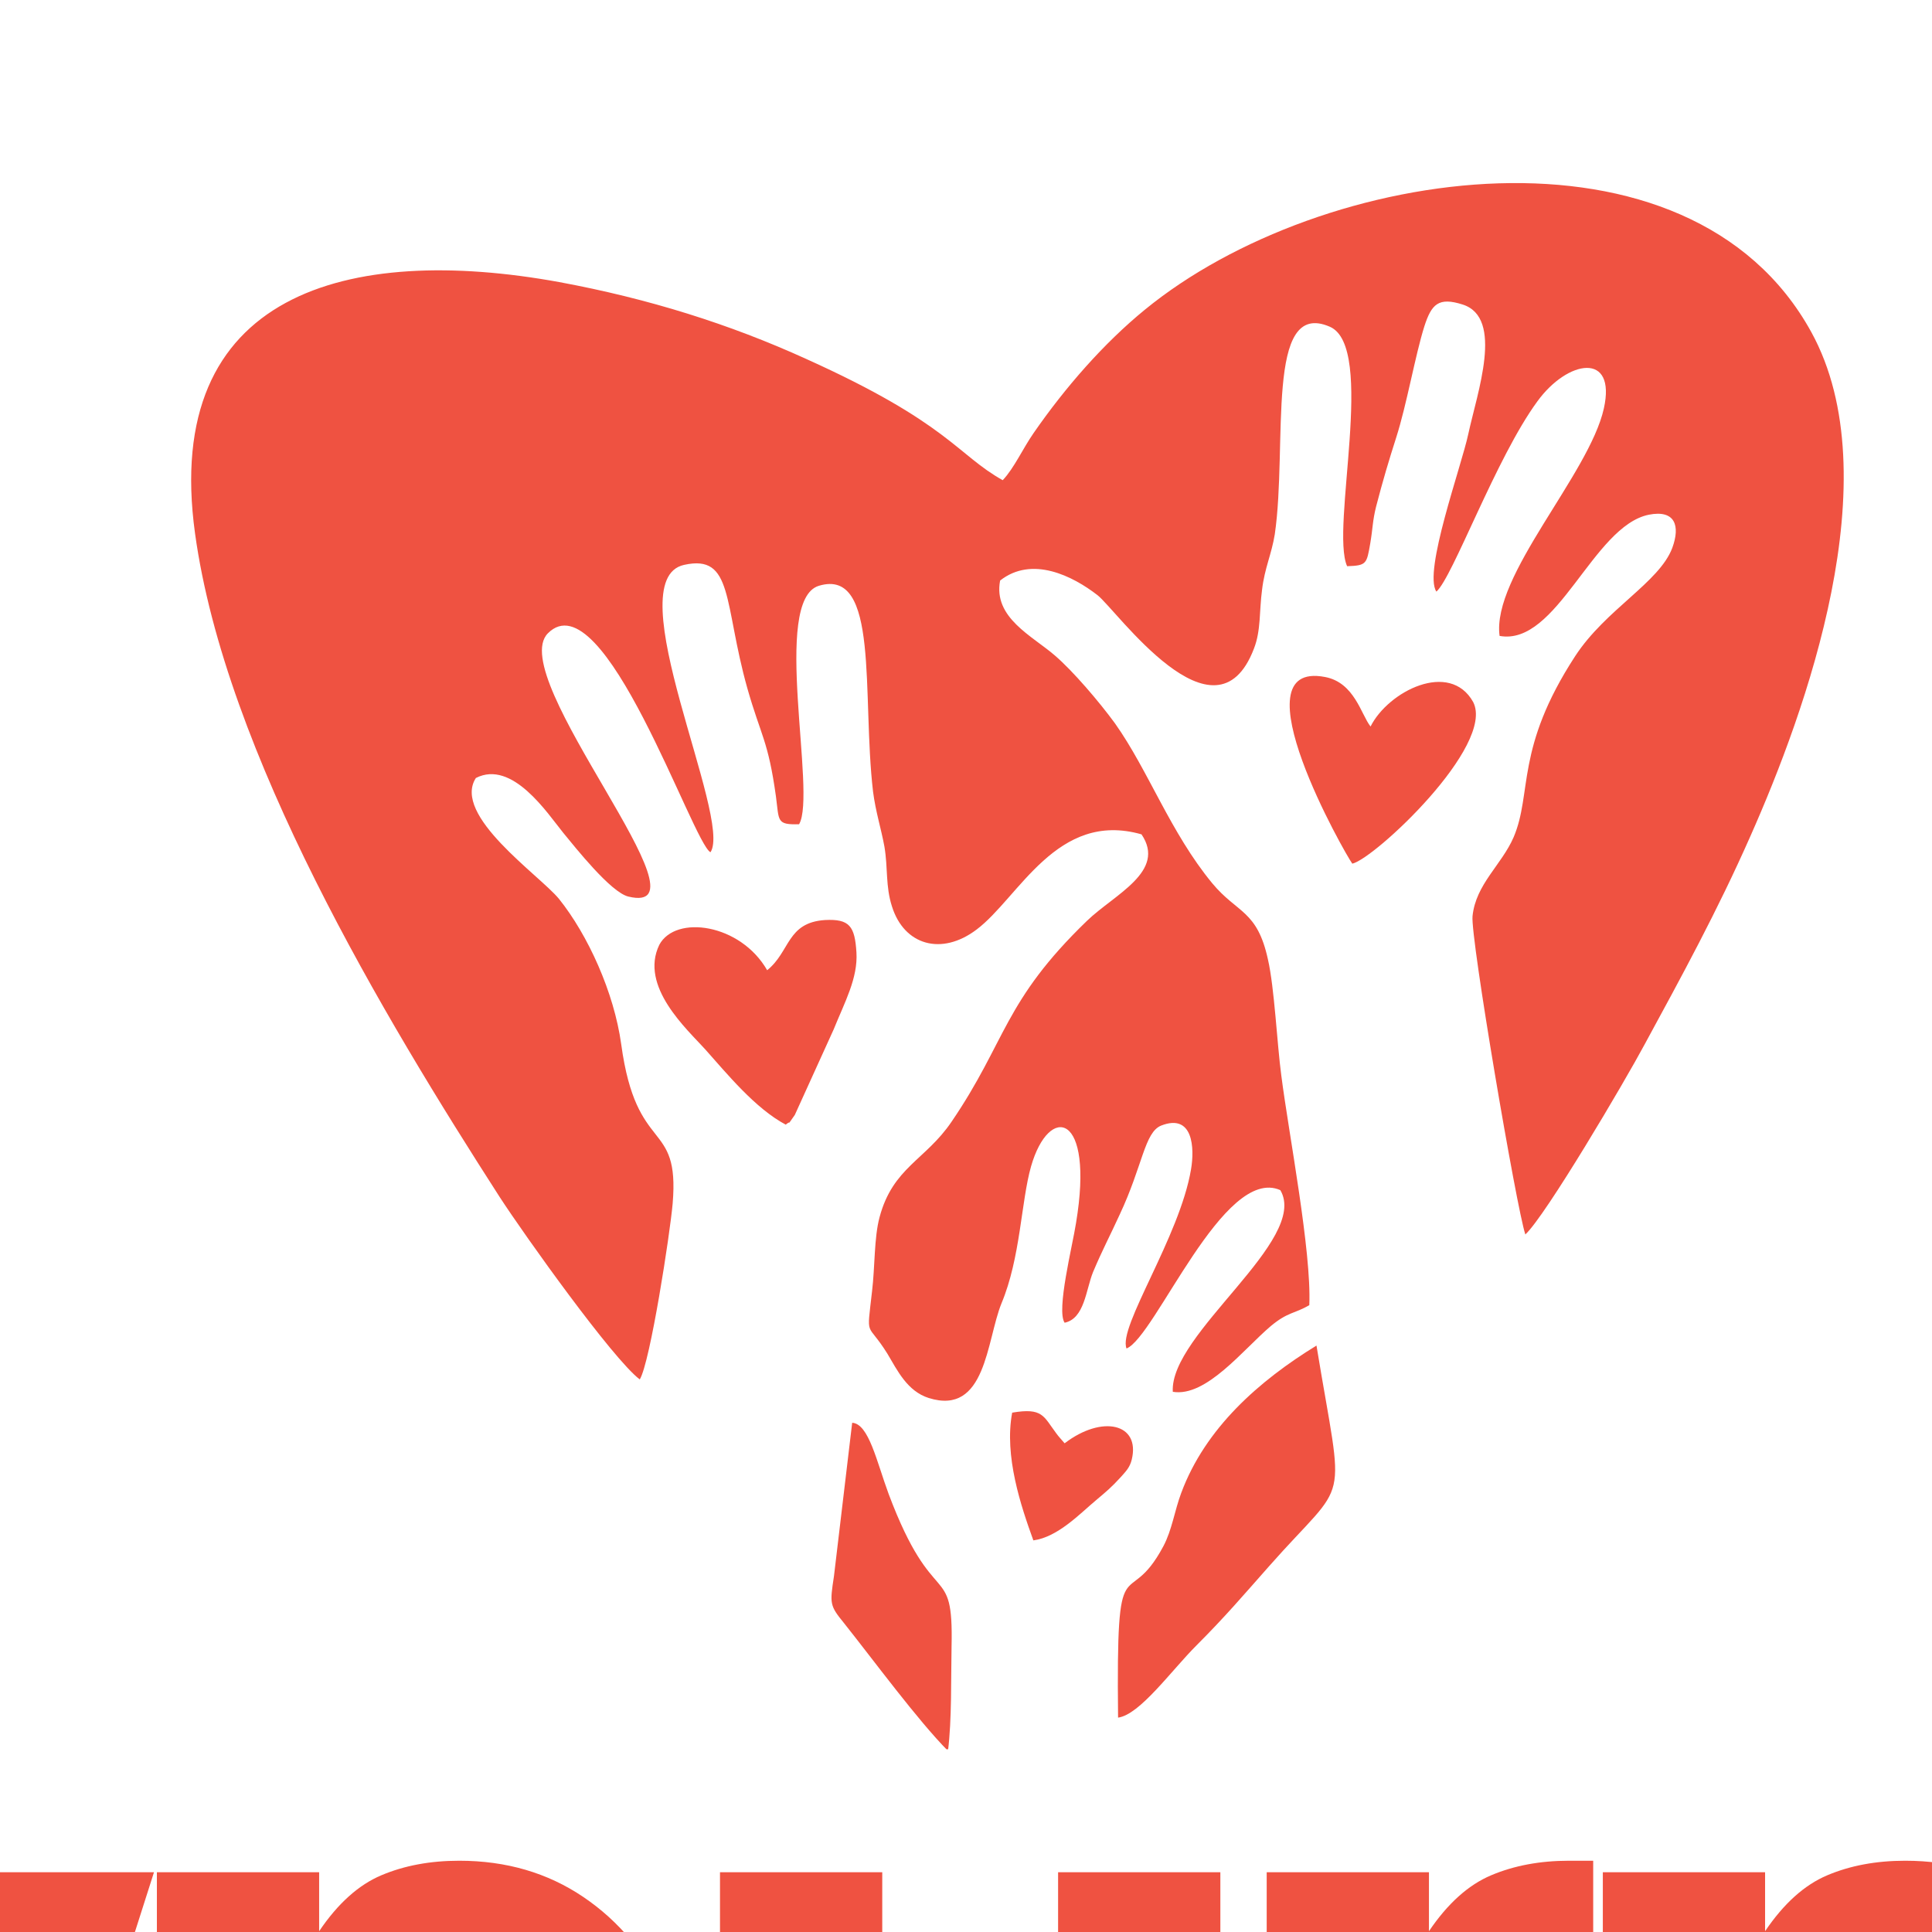
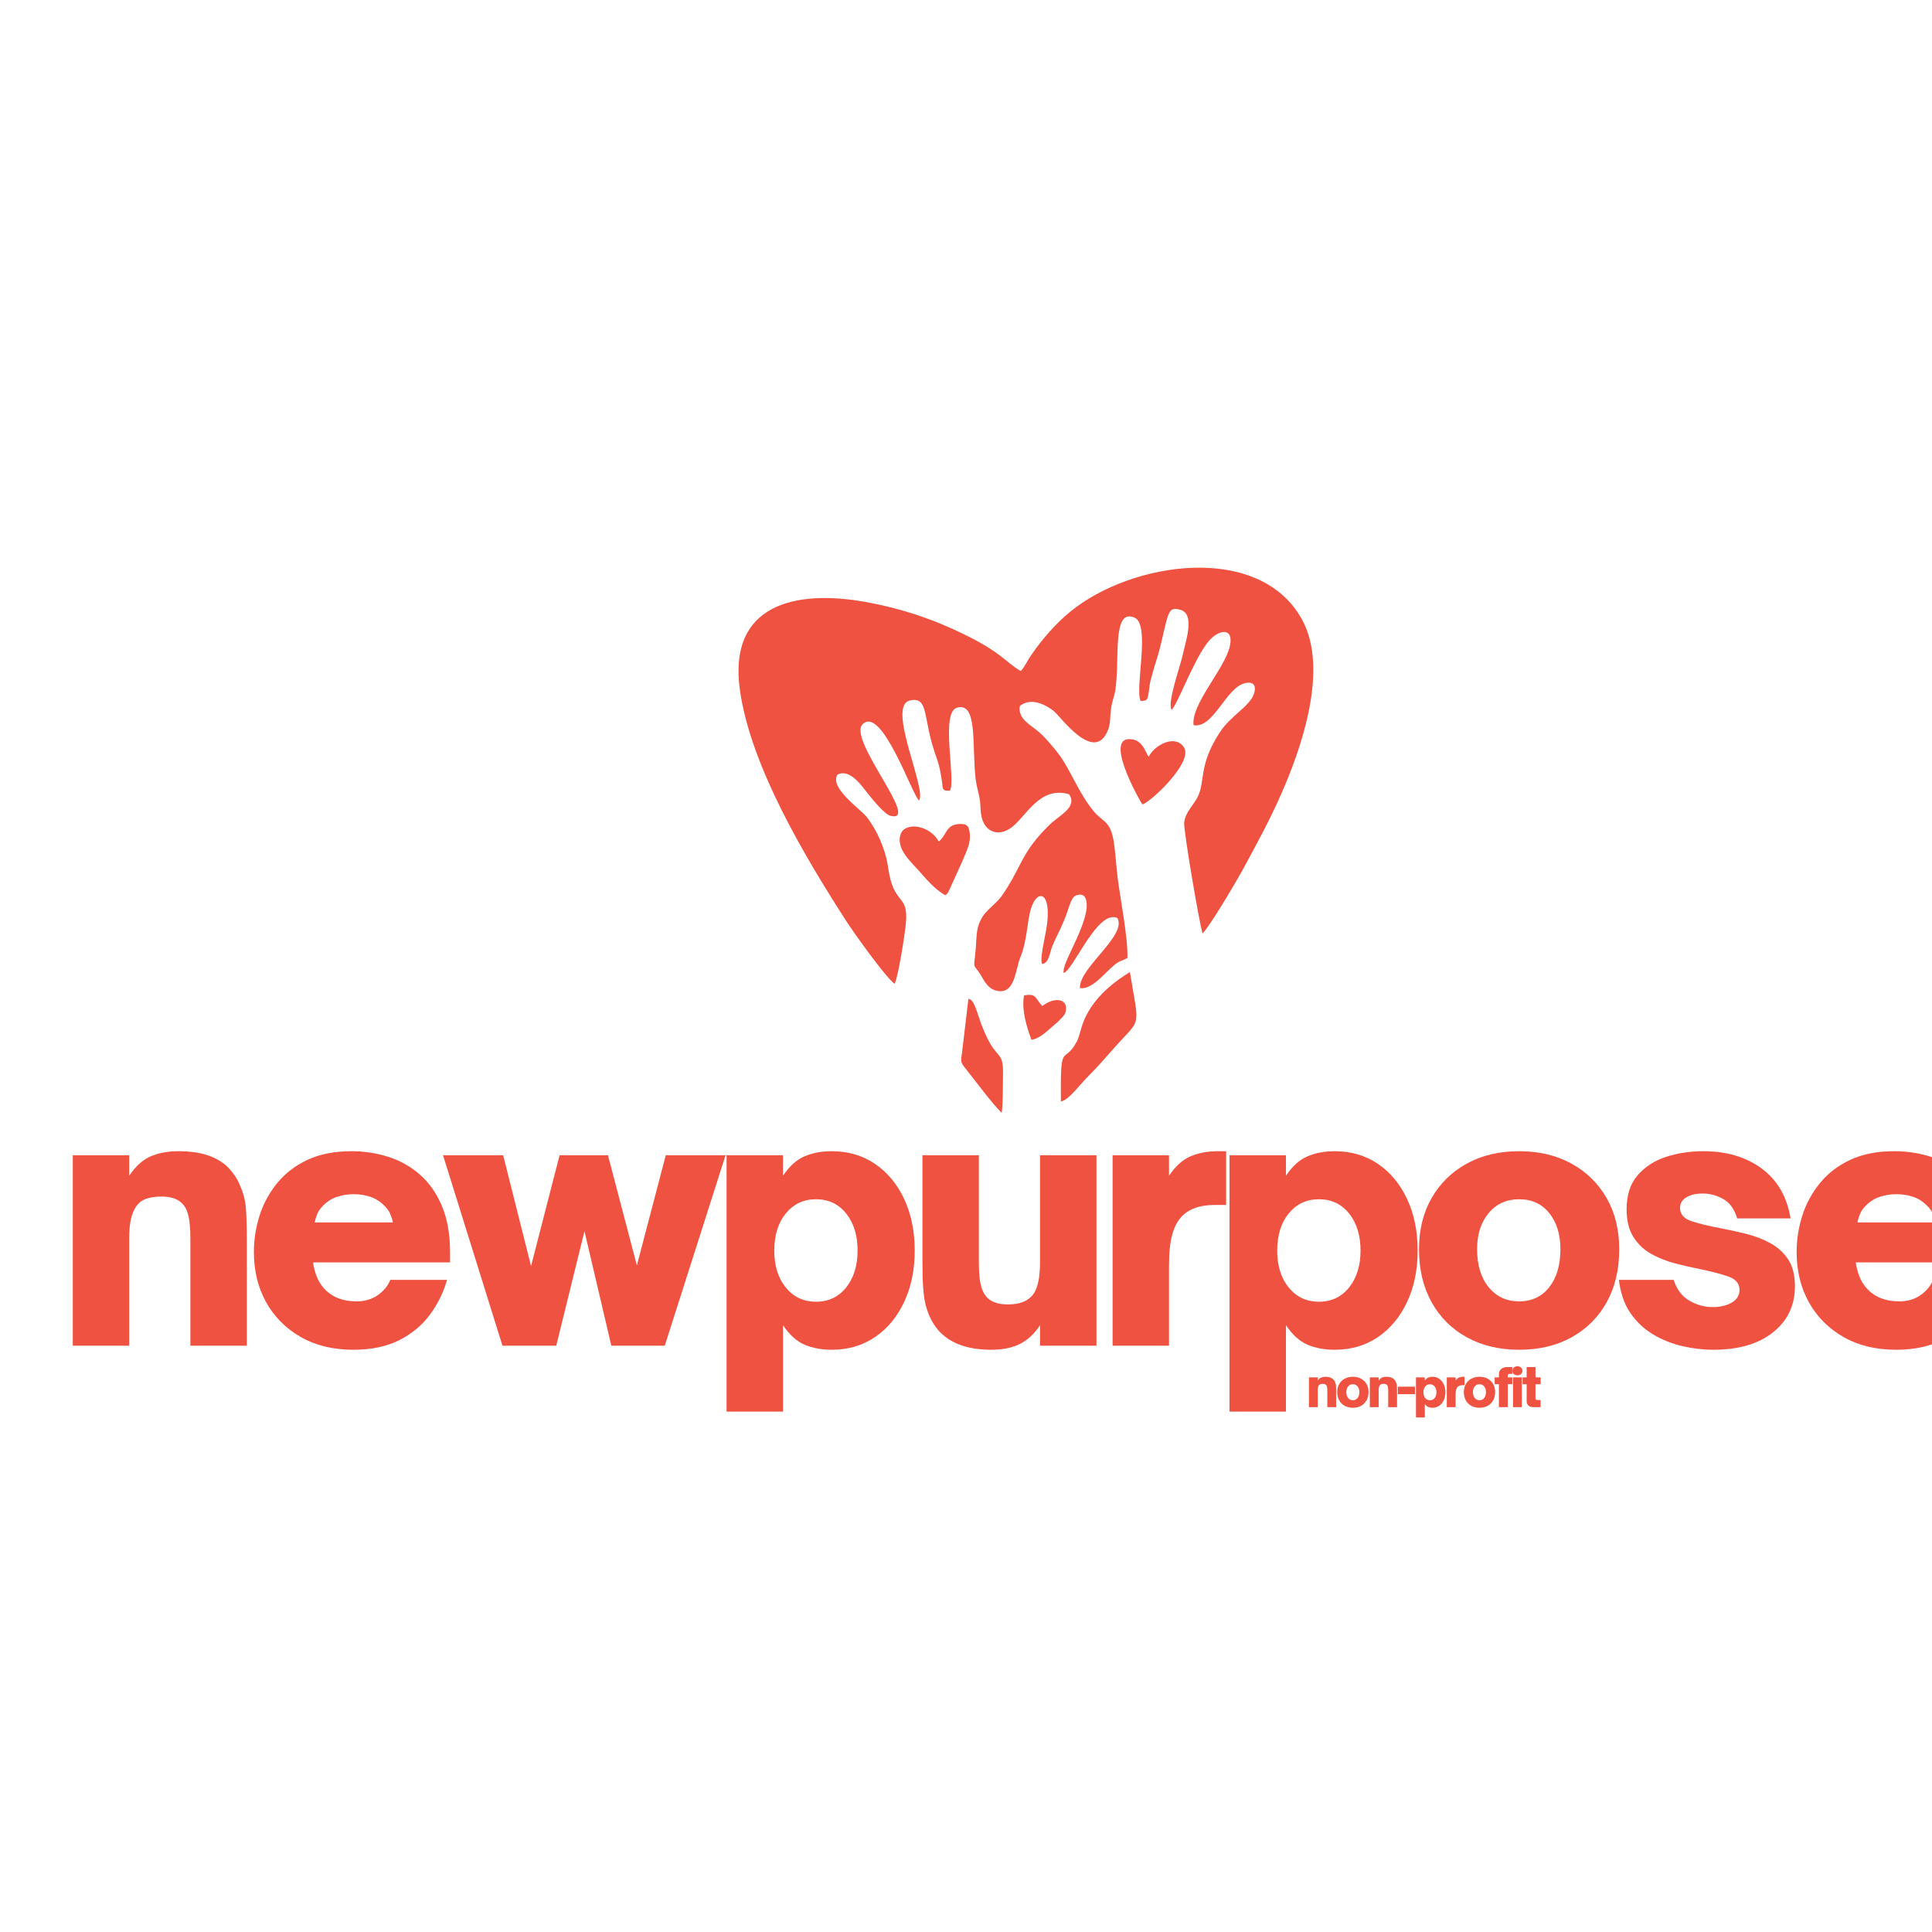
- <svg xmlns="http://www.w3.org/2000/svg" width="2000" zoomAndPan="magnify" viewBox="580 480 320 280" height="2000" preserveAspectRatio="xMidYMid meet" version="1.0">
+ <svg xmlns="http://www.w3.org/2000/svg" width="2000" zoomAndPan="magnify" viewBox="260 460 920 440" height="2000" preserveAspectRatio="xMidYMid meet" version="1.0">
  <defs>
    <g />
    <clipPath id="8012f5e860">
      <rect x="0" width="928" y="0" height="199" />
    </clipPath>
    <clipPath id="467b447709">
      <path d="M 717 695 L 738 695 L 738 749.73 L 717 749.73 Z M 717 695 " clip-rule="nonzero" />
    </clipPath>
  </defs>
  <g transform="matrix(1, 0, 0, 1, 285, 701)">
    <g clip-path="url(#8012f5e860)">
      <g fill="#ef5241" fill-opacity="1">
        <g transform="translate(0.861864, 159.8199)">
          <g>
            <path d="M 35.672 0 L 8.797 0 L 8.797 -90.719 L 35.672 -90.719 L 35.672 -80.953 C 38.766 -85.535 42.203 -88.625 45.984 -90.219 C 49.773 -91.82 54.07 -92.625 58.875 -92.625 C 64.844 -92.625 69.773 -91.906 73.672 -90.469 C 77.566 -89.031 80.66 -87.109 82.953 -84.703 C 85.242 -82.305 86.977 -79.723 88.156 -76.953 C 89.969 -73.004 91.004 -69.055 91.266 -65.109 C 91.535 -61.16 91.672 -56.363 91.672 -50.719 L 91.672 0 L 64.797 0 L 64.797 -51.031 C 64.797 -55.508 64.5 -59.055 63.906 -61.672 C 63.32 -64.285 62.336 -66.285 60.953 -67.672 C 58.816 -69.91 55.508 -71.031 51.031 -71.031 C 48.258 -71.031 45.859 -70.68 43.828 -69.984 C 41.805 -69.297 40.207 -68.098 39.031 -66.391 C 37.969 -64.898 37.141 -62.953 36.547 -60.547 C 35.961 -58.148 35.672 -54.977 35.672 -51.031 Z M 35.672 0 " />
          </g>
        </g>
      </g>
      <g fill="#ef5241" fill-opacity="1">
        <g transform="translate(90.772, 159.8199)">
          <g>
            <path d="M 52.469 1.922 C 42.875 1.922 34.531 -0.102 27.438 -4.156 C 20.344 -8.207 14.848 -13.727 10.953 -20.719 C 7.066 -27.707 5.125 -35.68 5.125 -44.641 C 5.125 -50.398 6.004 -56.102 7.766 -61.75 C 9.523 -67.406 12.297 -72.578 16.078 -77.266 C 19.867 -81.961 24.695 -85.695 30.562 -88.469 C 36.426 -91.238 43.461 -92.625 51.672 -92.625 C 57.648 -92.625 63.438 -91.742 69.031 -89.984 C 74.633 -88.223 79.648 -85.422 84.078 -81.578 C 88.504 -77.742 92.02 -72.758 94.625 -66.625 C 97.238 -60.5 98.547 -53.062 98.547 -44.312 L 98.547 -39.672 L 33.281 -39.672 C 34.02 -34.766 35.566 -30.875 37.922 -28 C 39.836 -25.656 42.156 -23.922 44.875 -22.797 C 47.594 -21.68 50.609 -21.125 53.922 -21.125 C 57.973 -21.125 61.41 -22.133 64.234 -24.156 C 67.055 -26.188 69.004 -28.586 70.078 -31.359 L 97.109 -31.359 C 95.398 -25.379 92.68 -19.859 88.953 -14.797 C 85.223 -9.734 80.344 -5.68 74.312 -2.641 C 68.289 0.398 61.008 1.922 52.469 1.922 Z M 34.078 -58.719 L 71.359 -58.719 C 71.141 -59.781 70.734 -61.055 70.141 -62.547 C 69.555 -64.047 68.52 -65.488 67.031 -66.875 C 65.113 -68.789 62.926 -70.148 60.469 -70.953 C 58.02 -71.754 55.41 -72.156 52.641 -72.156 C 49.973 -72.156 47.383 -71.754 44.875 -70.953 C 42.363 -70.148 40.148 -68.789 38.234 -66.875 C 36.742 -65.383 35.727 -63.914 35.188 -62.469 C 34.656 -61.031 34.285 -59.781 34.078 -58.719 Z M 34.078 -58.719 " />
          </g>
        </g>
      </g>
      <g fill="#ef5241" fill-opacity="1">
        <g transform="translate(184.5217, 159.8199)">
          <g>
            <path d="M 55.359 0 L 29.75 0 L 1.438 -90.719 L 30.078 -90.719 L 43.359 -37.922 L 56.953 -90.719 L 79.984 -90.719 L 93.75 -38.234 L 107.516 -90.719 L 135.984 -90.719 L 107.031 0 L 81.594 0 L 68.797 -54.547 Z M 55.359 0 " />
          </g>
        </g>
      </g>
      <g fill="#ef5241" fill-opacity="1">
        <g transform="translate(312.1881, 159.8199)">
          <g>
            <path d="M 58.875 -92.625 C 66.656 -92.625 73.504 -90.625 79.422 -86.625 C 85.348 -82.625 89.988 -77.051 93.344 -69.906 C 96.707 -62.758 98.391 -54.551 98.391 -45.281 C 98.391 -36.102 96.707 -27.941 93.344 -20.797 C 89.988 -13.648 85.348 -8.078 79.422 -4.078 C 73.504 -0.078 66.656 1.922 58.875 1.922 C 54.07 1.922 49.773 1.125 45.984 -0.469 C 42.203 -2.07 38.766 -5.172 35.672 -9.766 L 35.672 31.359 L 8.797 31.359 L 8.797 -90.719 L 35.672 -90.719 L 35.672 -80.953 C 38.766 -85.535 42.203 -88.625 45.984 -90.219 C 49.773 -91.82 54.07 -92.625 58.875 -92.625 Z M 51.359 -69.75 C 45.492 -69.75 40.719 -67.508 37.031 -63.031 C 33.352 -58.551 31.516 -52.633 31.516 -45.281 C 31.516 -38.02 33.352 -32.148 37.031 -27.672 C 40.719 -23.191 45.492 -20.953 51.359 -20.953 C 57.328 -20.953 62.125 -23.219 65.75 -27.75 C 69.375 -32.289 71.188 -38.133 71.188 -45.281 C 71.188 -52.531 69.375 -58.422 65.75 -62.953 C 62.125 -67.484 57.328 -69.75 51.359 -69.75 Z M 51.359 -69.75 " />
          </g>
        </g>
      </g>
      <g fill="#ef5241" fill-opacity="1">
        <g transform="translate(406.0978, 159.8199)">
          <g>
            <path d="M 40.953 1.922 C 26.129 1.922 16.367 -3.305 11.672 -13.766 C 10.711 -15.891 9.992 -18.02 9.516 -20.156 C 9.035 -22.289 8.688 -24.906 8.469 -28 C 8.258 -31.094 8.156 -35.094 8.156 -40 L 8.156 -90.719 L 35.031 -90.719 L 35.031 -39.672 C 35.031 -35.191 35.32 -31.672 35.906 -29.109 C 36.5 -26.555 37.488 -24.531 38.875 -23.031 C 41.008 -20.789 44.316 -19.672 48.797 -19.672 C 51.785 -19.672 54.238 -20.07 56.156 -20.875 C 58.07 -21.676 59.617 -22.82 60.797 -24.312 C 63.035 -27.301 64.156 -32.422 64.156 -39.672 L 64.156 -90.719 L 91.031 -90.719 L 91.031 0 L 64.156 0 L 64.156 -9.766 C 61.488 -5.703 58.312 -2.738 54.625 -0.875 C 50.945 0.988 46.391 1.922 40.953 1.922 Z M 40.953 1.922 " />
          </g>
        </g>
      </g>
      <g fill="#ef5241" fill-opacity="1">
        <g transform="translate(496.0079, 159.8199)">
          <g>
            <path d="M 35.672 0 L 8.797 0 L 8.797 -90.719 L 35.672 -90.719 L 35.672 -80.953 C 38.766 -85.535 42.203 -88.625 45.984 -90.219 C 49.773 -91.82 54.07 -92.625 58.875 -92.625 L 62.875 -92.625 L 62.875 -67.031 L 57.75 -67.031 C 54.02 -67.031 50.926 -66.602 48.469 -65.75 C 46.02 -64.895 43.992 -63.723 42.391 -62.234 C 40.047 -59.992 38.336 -56.977 37.266 -53.188 C 36.203 -49.406 35.672 -44.422 35.672 -38.234 Z M 35.672 0 " />
          </g>
        </g>
      </g>
      <g fill="#ef5241" fill-opacity="1">
        <g transform="translate(551.6814, 159.8199)">
          <g>
            <path d="M 58.875 -92.625 C 66.656 -92.625 73.504 -90.625 79.422 -86.625 C 85.348 -82.625 89.988 -77.051 93.344 -69.906 C 96.707 -62.758 98.391 -54.551 98.391 -45.281 C 98.391 -36.102 96.707 -27.941 93.344 -20.797 C 89.988 -13.648 85.348 -8.078 79.422 -4.078 C 73.504 -0.078 66.656 1.922 58.875 1.922 C 54.07 1.922 49.773 1.125 45.984 -0.469 C 42.203 -2.07 38.766 -5.172 35.672 -9.766 L 35.672 31.359 L 8.797 31.359 L 8.797 -90.719 L 35.672 -90.719 L 35.672 -80.953 C 38.766 -85.535 42.203 -88.625 45.984 -90.219 C 49.773 -91.82 54.07 -92.625 58.875 -92.625 Z M 51.359 -69.75 C 45.492 -69.75 40.719 -67.508 37.031 -63.031 C 33.352 -58.551 31.516 -52.633 31.516 -45.281 C 31.516 -38.02 33.352 -32.148 37.031 -27.672 C 40.719 -23.191 45.492 -20.953 51.359 -20.953 C 57.328 -20.953 62.125 -23.219 65.75 -27.75 C 69.375 -32.289 71.188 -38.133 71.188 -45.281 C 71.188 -52.531 69.375 -58.422 65.75 -62.953 C 62.125 -67.484 57.328 -69.75 51.359 -69.75 Z M 51.359 -69.75 " />
          </g>
        </g>
      </g>
      <g fill="#ef5241" fill-opacity="1">
        <g transform="translate(645.5911, 159.8199)">
          <g>
            <path d="M 52.797 1.922 C 43.41 1.922 35.117 -0.051 27.922 -4 C 20.723 -7.945 15.125 -13.52 11.125 -20.719 C 7.125 -27.914 5.125 -36.316 5.125 -45.922 C 5.125 -55.191 7.125 -63.32 11.125 -70.312 C 15.125 -77.301 20.695 -82.766 27.844 -86.703 C 34.988 -90.648 43.305 -92.625 52.797 -92.625 C 62.285 -92.625 70.602 -90.648 77.75 -86.703 C 84.895 -82.766 90.469 -77.301 94.469 -70.312 C 98.469 -63.32 100.469 -55.191 100.469 -45.922 C 100.469 -36.316 98.492 -27.941 94.547 -20.797 C 90.598 -13.648 85.051 -8.078 77.906 -4.078 C 70.758 -0.078 62.391 1.922 52.797 1.922 Z M 52.797 -21.125 C 58.867 -21.125 63.664 -23.391 67.188 -27.922 C 70.707 -32.453 72.469 -38.453 72.469 -45.922 C 72.469 -52.953 70.707 -58.68 67.188 -63.109 C 63.664 -67.535 58.867 -69.75 52.797 -69.75 C 46.816 -69.75 41.988 -67.562 38.312 -63.188 C 34.633 -58.82 32.797 -53.066 32.797 -45.922 C 32.797 -38.348 34.633 -32.32 38.312 -27.844 C 41.988 -23.363 46.816 -21.125 52.797 -21.125 Z M 52.797 -21.125 " />
          </g>
        </g>
      </g>
      <g fill="#ef5241" fill-opacity="1">
        <g transform="translate(741.2607, 159.8199)">
          <g>
            <path d="M 49.594 1.922 C 44.789 1.922 39.938 1.359 35.031 0.234 C 30.125 -0.879 25.484 -2.719 21.109 -5.281 C 16.742 -7.844 13.094 -11.254 10.156 -15.516 C 7.227 -19.785 5.391 -25.066 4.641 -31.359 L 30.719 -31.359 C 32.207 -26.773 34.711 -23.469 38.234 -21.438 C 41.754 -19.406 45.438 -18.391 49.281 -18.391 C 52.906 -18.391 55.941 -19.109 58.391 -20.547 C 60.848 -21.992 62.078 -24 62.078 -26.562 C 62.078 -29.656 60.234 -31.812 56.547 -33.031 C 52.867 -34.258 48.473 -35.406 43.359 -36.469 C 39.516 -37.219 35.539 -38.125 31.438 -39.188 C 27.332 -40.258 23.52 -41.781 20 -43.75 C 16.477 -45.727 13.648 -48.422 11.516 -51.828 C 9.379 -55.242 8.312 -59.617 8.312 -64.953 C 8.312 -71.672 10.047 -77.055 13.516 -81.109 C 16.984 -85.16 21.488 -88.094 27.031 -89.906 C 32.582 -91.719 38.504 -92.625 44.797 -92.625 C 55.891 -92.625 65.164 -89.879 72.625 -84.391 C 80.094 -78.898 84.68 -70.984 86.391 -60.641 L 60.953 -60.641 C 59.672 -65.004 57.484 -68.066 54.391 -69.828 C 51.297 -71.586 48.047 -72.469 44.641 -72.469 C 41.328 -72.469 38.68 -71.852 36.703 -70.625 C 34.734 -69.406 33.75 -67.727 33.75 -65.594 C 33.75 -62.602 35.613 -60.492 39.344 -59.266 C 43.082 -58.047 47.566 -56.957 52.797 -56 C 56.742 -55.25 60.797 -54.363 64.953 -53.344 C 69.109 -52.332 72.973 -50.867 76.547 -48.953 C 80.117 -47.035 83 -44.445 85.188 -41.188 C 87.375 -37.938 88.469 -33.645 88.469 -28.312 C 88.469 -19.25 85 -11.941 78.062 -6.391 C 71.133 -0.848 61.645 1.922 49.594 1.922 Z M 49.594 1.922 " />
          </g>
        </g>
      </g>
      <g fill="#ef5241" fill-opacity="1">
        <g transform="translate(825.4114, 159.8199)">
          <g>
            <path d="M 52.469 1.922 C 42.875 1.922 34.531 -0.102 27.438 -4.156 C 20.344 -8.207 14.848 -13.727 10.953 -20.719 C 7.066 -27.707 5.125 -35.68 5.125 -44.641 C 5.125 -50.398 6.004 -56.102 7.766 -61.75 C 9.523 -67.406 12.297 -72.578 16.078 -77.266 C 19.867 -81.961 24.695 -85.695 30.562 -88.469 C 36.426 -91.238 43.461 -92.625 51.672 -92.625 C 57.648 -92.625 63.438 -91.742 69.031 -89.984 C 74.633 -88.223 79.648 -85.422 84.078 -81.578 C 88.504 -77.742 92.02 -72.758 94.625 -66.625 C 97.238 -60.5 98.547 -53.062 98.547 -44.312 L 98.547 -39.672 L 33.281 -39.672 C 34.02 -34.766 35.566 -30.875 37.922 -28 C 39.836 -25.656 42.156 -23.922 44.875 -22.797 C 47.594 -21.68 50.609 -21.125 53.922 -21.125 C 57.973 -21.125 61.41 -22.133 64.234 -24.156 C 67.055 -26.188 69.004 -28.586 70.078 -31.359 L 97.109 -31.359 C 95.398 -25.379 92.68 -19.859 88.953 -14.797 C 85.223 -9.734 80.344 -5.68 74.312 -2.641 C 68.289 0.398 61.008 1.922 52.469 1.922 Z M 34.078 -58.719 L 71.359 -58.719 C 71.141 -59.781 70.734 -61.055 70.141 -62.547 C 69.555 -64.047 68.52 -65.488 67.031 -66.875 C 65.113 -68.789 62.926 -70.148 60.469 -70.953 C 58.02 -71.754 55.41 -72.156 52.641 -72.156 C 49.973 -72.156 47.383 -71.754 44.875 -70.953 C 42.363 -70.148 40.148 -68.789 38.234 -66.875 C 36.742 -65.383 35.727 -63.914 35.188 -62.469 C 34.656 -61.031 34.285 -59.781 34.078 -58.719 Z M 34.078 -58.719 " />
          </g>
        </g>
      </g>
    </g>
  </g>
  <path fill="#ef5241" d="M 746.082 539.535 C 738.527 535.324 737.125 530.09 713.543 519.457 C 700.859 513.684 687.477 509.477 672.637 506.723 C 637.664 500.355 606.797 508.449 612.301 548.328 C 617.32 584.809 643.602 628.469 662.758 658.258 C 666.969 664.734 681.484 685.078 685.965 688.477 C 687.691 685.672 690.984 664.301 691.414 659.336 C 692.602 645.199 685.426 651.566 682.891 632.949 C 681.703 624.367 677.383 614.867 672.582 608.879 C 669.344 604.938 654.828 595.062 658.82 588.859 C 664.863 585.781 670.691 594.738 673.281 597.926 C 675.281 600.352 681.16 607.801 684.074 608.5 C 698.809 612.062 663.516 572.184 670.746 564.898 C 679.977 555.613 694.707 599.598 697.676 601.16 C 701.398 595.602 682.027 556.047 693.305 553.562 C 701.508 551.73 699.832 559.934 703.773 573.965 C 706.039 581.949 707.227 582.598 708.523 591.934 C 709.062 595.98 708.578 596.629 712.355 596.52 C 715.32 591.449 707.715 559.395 715.645 557.02 C 725.738 553.996 722.715 575.043 724.605 591.125 C 725.035 594.469 725.953 597.277 726.492 600.246 C 727.086 603.805 726.656 606.773 727.734 610.121 C 729.73 616.543 735.938 618.375 741.766 613.953 C 748.781 608.664 755.039 594.199 769.07 598.195 C 773.227 604.348 764.594 608.125 760.059 612.496 C 746.191 625.879 746.73 632.406 737.609 645.793 C 733.293 652.16 727.895 653.348 725.684 661.602 C 724.766 665.004 724.93 669.805 724.441 673.852 C 723.523 682.004 723.523 678.656 726.98 684.215 C 728.652 687.02 730.27 690.422 733.832 691.555 C 743.328 694.523 743.383 682.055 745.867 675.902 C 749.051 668.293 749.105 659.066 750.777 653.184 C 753.746 642.824 761.301 644.117 758.223 662.574 C 757.629 666.406 754.934 677.039 756.336 679.086 C 759.629 678.387 759.844 673.691 761.031 670.723 C 762.648 666.891 763.781 664.84 765.457 661.172 C 769.289 653.023 769.559 647.57 772.309 646.438 C 777.652 644.336 777.867 650.215 777.273 653.672 C 775.387 664.895 765.133 679.789 766.59 683.352 C 771.34 681.461 782.672 652.969 792.062 657.125 C 796.918 665.379 773.66 680.922 774.254 690.527 C 779.812 691.445 785.91 683.512 790.496 679.629 C 793.355 677.254 794.383 677.629 796.863 676.172 C 797.242 667.215 793.465 647.844 792.223 638.129 C 791.52 632.895 791.09 623.613 790.012 618.918 C 788.23 610.715 784.938 611.309 780.781 606.289 C 773.875 597.926 770.203 587.617 764.699 579.844 C 762.109 576.285 757.684 571.102 754.715 568.566 C 750.992 565.328 744.465 562.309 745.652 556.156 C 750.938 552 757.684 555.398 761.785 558.582 C 764.863 560.957 781.27 584.27 787.691 567.434 C 788.875 564.41 788.555 561.227 789.039 557.664 C 789.469 554.051 790.605 551.836 791.145 548.492 C 793.301 533.652 789.469 509.422 800.262 514.117 C 807.98 517.461 800.316 547.52 803.125 553.781 C 806.363 553.672 806.363 553.402 806.957 550.004 C 807.387 547.465 807.332 546.277 807.926 543.906 C 809.059 539.535 810.031 536.297 811.273 532.41 C 813 527.012 814.402 518.863 815.914 514.062 C 817.102 510.391 818.234 509.152 822.281 510.445 C 829.137 512.66 824.656 525.07 823.199 531.871 C 822.066 537.215 815.699 554.699 817.91 557.988 C 820.609 555.668 827.785 535.809 834.641 526.473 C 839.66 519.566 847.754 518.219 845.648 527.66 C 843.219 538.562 827.031 555.398 828.379 565.328 C 837.93 567.055 843.812 547.141 853.094 545.254 C 857.465 544.391 858.332 547.09 856.98 550.758 C 854.824 556.48 845.973 560.902 840.898 568.676 C 830.914 584 833.828 591.34 830.699 598.68 C 828.703 603.266 824.441 606.449 823.898 611.738 C 823.523 615.246 831.188 660.145 832.645 664.465 C 835.988 661.387 849.102 639.152 852.395 633 C 858.492 621.777 864.43 610.93 869.934 598.465 C 879.055 577.902 893.191 539.047 880.023 515.031 C 859.84 478.23 798.914 487.297 769.609 511.309 C 762.812 516.867 756.445 524.152 751.211 531.707 C 749.375 534.352 747.973 537.535 746.082 539.535 Z M 746.082 539.535 " fill-opacity="1" fill-rule="evenodd" />
  <path fill="#ef5241" d="M 765.188 744.492 C 768.801 744.008 773.98 736.723 778.191 732.512 C 782.887 727.82 785.961 724.203 790.117 719.508 C 803.664 704.129 802.637 710.82 798.051 682.867 C 788.555 688.695 779.648 696.52 775.656 707.258 C 774.523 710.281 774.145 713.355 772.688 716.109 C 766.59 727.547 764.863 714.543 765.188 744.492 Z M 765.188 744.492 " fill-opacity="1" fill-rule="evenodd" />
  <path fill="#ef5241" d="M 707.066 620.699 C 702.641 612.98 691.902 611.469 689.203 616.488 C 685.855 623.395 693.844 630.52 696.812 633.812 C 700.375 637.805 705.07 643.578 710.141 646.277 C 711.328 645.305 710.035 646.926 711.652 644.656 L 718.074 630.52 C 719.91 625.984 722.121 621.992 721.852 617.73 C 721.582 613.41 720.719 612.172 716.617 612.387 C 710.305 612.82 710.898 617.621 707.066 620.699 Z M 707.066 620.699 " fill-opacity="1" fill-rule="evenodd" />
  <path fill="#ef5241" d="M 803.988 603.051 C 807.711 602.188 827.68 583.516 824.008 576.285 C 820.121 569.324 809.922 574.504 807.008 580.332 C 805.445 578.387 804.363 573.047 799.453 572.129 C 784.453 569.27 802.961 601.754 803.988 603.051 Z M 803.988 603.051 " fill-opacity="1" fill-rule="evenodd" />
  <g clip-path="url(#467b447709)">
    <path fill="#ef5241" d="M 737.016 750 C 737.664 744.816 737.5 738.02 737.609 732.676 C 737.934 718.266 734.641 727.277 727.195 707.473 C 725.199 702.078 723.902 695.816 721.148 695.656 L 718.129 721.074 C 717.426 725.66 717.426 725.93 719.801 728.844 C 724.82 735.156 731.996 744.926 737.016 750 Z M 737.016 750 " fill-opacity="1" fill-rule="evenodd" />
  </g>
  <path fill="#ef5241" d="M 751.156 715.137 C 755.203 714.598 758.871 710.711 761.516 708.5 C 763.242 707.043 764.105 706.34 765.672 704.613 C 766.426 703.75 767.129 703.102 767.453 701.754 C 768.91 695.762 762.543 694.305 756.336 699.055 L 755.582 698.191 C 755.473 698.082 755.039 697.543 754.934 697.383 C 752.828 694.574 752.719 693.117 747.648 693.98 C 746.297 701.16 749.105 709.469 751.156 715.137 Z M 751.156 715.137 " fill-opacity="1" fill-rule="evenodd" />
  <g fill="#ef5241" fill-opacity="1">
    <g transform="translate(881.9334, 890.07)">
      <g>
        <path d="M 5.578 0 L 1.375 0 L 1.375 -14.172 L 5.578 -14.172 L 5.578 -12.656 C 6.055 -13.363 6.594 -13.844 7.188 -14.094 C 7.781 -14.344 8.453 -14.469 9.203 -14.469 C 10.129 -14.469 10.895 -14.352 11.5 -14.125 C 12.113 -13.906 12.598 -13.609 12.953 -13.234 C 13.316 -12.859 13.594 -12.457 13.781 -12.031 C 14.062 -11.406 14.223 -10.785 14.266 -10.172 C 14.305 -9.555 14.328 -8.805 14.328 -7.922 L 14.328 0 L 10.125 0 L 10.125 -7.969 C 10.125 -8.676 10.078 -9.234 9.984 -9.641 C 9.891 -10.047 9.738 -10.359 9.531 -10.578 C 9.195 -10.922 8.676 -11.094 7.969 -11.094 C 7.539 -11.094 7.164 -11.039 6.844 -10.938 C 6.531 -10.832 6.281 -10.645 6.094 -10.375 C 5.926 -10.145 5.797 -9.844 5.703 -9.469 C 5.617 -9.094 5.578 -8.594 5.578 -7.969 Z M 5.578 0 " />
      </g>
    </g>
  </g>
  <g fill="#ef5241" fill-opacity="1">
    <g transform="translate(895.981, 890.07)">
      <g>
        <path d="M 8.25 0.297 C 6.781 0.297 5.484 -0.008 4.359 -0.625 C 3.234 -1.238 2.359 -2.109 1.734 -3.234 C 1.109 -4.359 0.797 -5.672 0.797 -7.172 C 0.797 -8.617 1.109 -9.891 1.734 -10.984 C 2.359 -12.078 3.227 -12.93 4.344 -13.547 C 5.469 -14.16 6.77 -14.469 8.25 -14.469 C 9.727 -14.469 11.023 -14.16 12.141 -13.547 C 13.266 -12.93 14.141 -12.078 14.766 -10.984 C 15.391 -9.891 15.703 -8.617 15.703 -7.172 C 15.703 -5.672 15.391 -4.363 14.766 -3.25 C 14.148 -2.133 13.285 -1.266 12.172 -0.641 C 11.055 -0.016 9.75 0.297 8.25 0.297 Z M 8.25 -3.297 C 9.195 -3.297 9.945 -3.648 10.5 -4.359 C 11.051 -5.066 11.328 -6.004 11.328 -7.172 C 11.328 -8.273 11.051 -9.172 10.5 -9.859 C 9.945 -10.555 9.195 -10.906 8.25 -10.906 C 7.312 -10.906 6.555 -10.562 5.984 -9.875 C 5.41 -9.188 5.125 -8.285 5.125 -7.172 C 5.125 -5.992 5.41 -5.051 5.984 -4.344 C 6.555 -3.645 7.312 -3.297 8.25 -3.297 Z M 8.25 -3.297 " />
      </g>
    </g>
  </g>
  <g fill="#ef5241" fill-opacity="1">
    <g transform="translate(910.9284, 890.07)">
      <g>
        <path d="M 5.578 0 L 1.375 0 L 1.375 -14.172 L 5.578 -14.172 L 5.578 -12.656 C 6.055 -13.363 6.594 -13.844 7.188 -14.094 C 7.781 -14.344 8.453 -14.469 9.203 -14.469 C 10.129 -14.469 10.895 -14.352 11.5 -14.125 C 12.113 -13.906 12.598 -13.609 12.953 -13.234 C 13.316 -12.859 13.594 -12.457 13.781 -12.031 C 14.062 -11.406 14.223 -10.785 14.266 -10.172 C 14.305 -9.555 14.328 -8.805 14.328 -7.922 L 14.328 0 L 10.125 0 L 10.125 -7.969 C 10.125 -8.676 10.078 -9.234 9.984 -9.641 C 9.891 -10.047 9.738 -10.359 9.531 -10.578 C 9.195 -10.922 8.676 -11.094 7.969 -11.094 C 7.539 -11.094 7.164 -11.039 6.844 -10.938 C 6.531 -10.832 6.281 -10.645 6.094 -10.375 C 5.926 -10.145 5.797 -9.844 5.703 -9.469 C 5.617 -9.094 5.578 -8.594 5.578 -7.969 Z M 5.578 0 " />
      </g>
    </g>
  </g>
  <g fill="#ef5241" fill-opacity="1">
    <g transform="translate(924.9759, 890.07)">
      <g>
        <path d="M 8.828 -6.172 L 0.656 -6.172 L 0.656 -9.75 L 8.828 -9.75 Z M 8.828 -6.172 " />
      </g>
    </g>
  </g>
  <g fill="#ef5241" fill-opacity="1">
    <g transform="translate(932.8994, 890.07)">
      <g>
        <path d="M 9.203 -14.469 C 10.422 -14.469 11.488 -14.156 12.406 -13.531 C 13.332 -12.906 14.055 -12.035 14.578 -10.922 C 15.109 -9.805 15.375 -8.523 15.375 -7.078 C 15.375 -5.641 15.109 -4.363 14.578 -3.25 C 14.055 -2.133 13.332 -1.266 12.406 -0.641 C 11.488 -0.016 10.422 0.297 9.203 0.297 C 8.453 0.297 7.781 0.172 7.188 -0.078 C 6.594 -0.328 6.055 -0.812 5.578 -1.531 L 5.578 4.906 L 1.375 4.906 L 1.375 -14.172 L 5.578 -14.172 L 5.578 -12.656 C 6.055 -13.363 6.594 -13.844 7.188 -14.094 C 7.781 -14.344 8.453 -14.469 9.203 -14.469 Z M 8.031 -10.906 C 7.113 -10.906 6.363 -10.551 5.781 -9.844 C 5.207 -9.145 4.922 -8.223 4.922 -7.078 C 4.922 -5.941 5.207 -5.023 5.781 -4.328 C 6.363 -3.629 7.113 -3.281 8.031 -3.281 C 8.957 -3.281 9.703 -3.633 10.266 -4.344 C 10.836 -5.051 11.125 -5.961 11.125 -7.078 C 11.125 -8.211 10.836 -9.133 10.266 -9.844 C 9.703 -10.551 8.957 -10.906 8.031 -10.906 Z M 8.031 -10.906 " />
      </g>
    </g>
  </g>
  <g fill="#ef5241" fill-opacity="1">
    <g transform="translate(947.5719, 890.07)">
      <g>
        <path d="M 5.578 0 L 1.375 0 L 1.375 -14.172 L 5.578 -14.172 L 5.578 -12.656 C 6.055 -13.363 6.594 -13.844 7.188 -14.094 C 7.781 -14.344 8.453 -14.469 9.203 -14.469 L 9.828 -14.469 L 9.828 -10.469 L 9.031 -10.469 C 8.445 -10.469 7.961 -10.398 7.578 -10.266 C 7.191 -10.141 6.875 -9.957 6.625 -9.719 C 6.258 -9.375 5.992 -8.906 5.828 -8.312 C 5.66 -7.719 5.578 -6.938 5.578 -5.969 Z M 5.578 0 " />
      </g>
    </g>
  </g>
  <g fill="#ef5241" fill-opacity="1">
    <g transform="translate(956.2703, 890.07)">
      <g>
        <path d="M 8.25 0.297 C 6.781 0.297 5.484 -0.008 4.359 -0.625 C 3.234 -1.238 2.359 -2.109 1.734 -3.234 C 1.109 -4.359 0.797 -5.672 0.797 -7.172 C 0.797 -8.617 1.109 -9.891 1.734 -10.984 C 2.359 -12.078 3.227 -12.93 4.344 -13.547 C 5.469 -14.16 6.77 -14.469 8.25 -14.469 C 9.727 -14.469 11.023 -14.16 12.141 -13.547 C 13.266 -12.93 14.141 -12.078 14.766 -10.984 C 15.391 -9.891 15.703 -8.617 15.703 -7.172 C 15.703 -5.672 15.391 -4.363 14.766 -3.25 C 14.148 -2.133 13.285 -1.266 12.172 -0.641 C 11.055 -0.016 9.75 0.297 8.25 0.297 Z M 8.25 -3.297 C 9.195 -3.297 9.945 -3.648 10.5 -4.359 C 11.051 -5.066 11.328 -6.004 11.328 -7.172 C 11.328 -8.273 11.051 -9.172 10.5 -9.859 C 9.945 -10.555 9.195 -10.906 8.25 -10.906 C 7.312 -10.906 6.555 -10.562 5.984 -9.875 C 5.41 -9.188 5.125 -8.285 5.125 -7.172 C 5.125 -5.992 5.41 -5.051 5.984 -4.344 C 6.555 -3.645 7.312 -3.297 8.25 -3.297 Z M 8.25 -3.297 " />
      </g>
    </g>
  </g>
  <g fill="#ef5241" fill-opacity="1">
    <g transform="translate(971.2177, 890.07)">
      <g>
        <path d="M 6.797 0 L 2.547 0 L 2.547 -10.922 L 0.531 -10.922 L 0.531 -14.172 L 2.547 -14.172 L 2.547 -15.547 C 2.547 -16.66 2.895 -17.523 3.594 -18.141 C 4.301 -18.766 5.301 -19.078 6.594 -19.078 L 8.922 -19.078 L 8.922 -15.844 L 7.625 -15.844 C 7.457 -15.844 7.273 -15.785 7.078 -15.672 C 6.891 -15.555 6.797 -15.305 6.797 -14.922 L 6.797 -14.172 L 8.922 -14.172 L 8.922 -10.922 L 6.797 -10.922 Z M 6.797 0 " />
      </g>
    </g>
  </g>
  <g fill="#ef5241" fill-opacity="1">
    <g transform="translate(979.1162, 890.07)">
      <g>
        <path d="M 3.469 -15.156 C 2.82 -15.156 2.266 -15.344 1.797 -15.719 C 1.328 -16.102 1.094 -16.629 1.094 -17.297 C 1.094 -17.961 1.328 -18.488 1.797 -18.875 C 2.266 -19.27 2.82 -19.469 3.469 -19.469 C 4.125 -19.469 4.68 -19.27 5.141 -18.875 C 5.609 -18.488 5.844 -17.961 5.844 -17.297 C 5.844 -16.629 5.609 -16.102 5.141 -15.719 C 4.68 -15.344 4.125 -15.156 3.469 -15.156 Z M 5.578 0 L 1.375 0 L 1.375 -14.172 L 5.578 -14.172 Z M 5.578 0 " />
      </g>
    </g>
  </g>
  <g fill="#ef5241" fill-opacity="1">
    <g transform="translate(984.5152, 890.07)">
      <g>
        <path d="M 9.094 0 L 5.75 0 C 4.719 0 3.91 -0.242 3.328 -0.734 C 2.754 -1.223 2.469 -1.922 2.469 -2.828 L 2.469 -10.906 L 0.531 -10.906 L 0.531 -14.172 L 2.469 -14.172 L 2.469 -19.078 L 6.672 -19.078 L 6.672 -14.172 L 9.125 -14.172 L 9.125 -10.906 L 6.672 -10.906 L 6.672 -4.25 C 6.672 -4.051 6.719 -3.859 6.812 -3.672 C 6.914 -3.492 7.156 -3.406 7.531 -3.406 L 9.094 -3.406 Z M 9.094 0 " />
      </g>
    </g>
  </g>
</svg>
